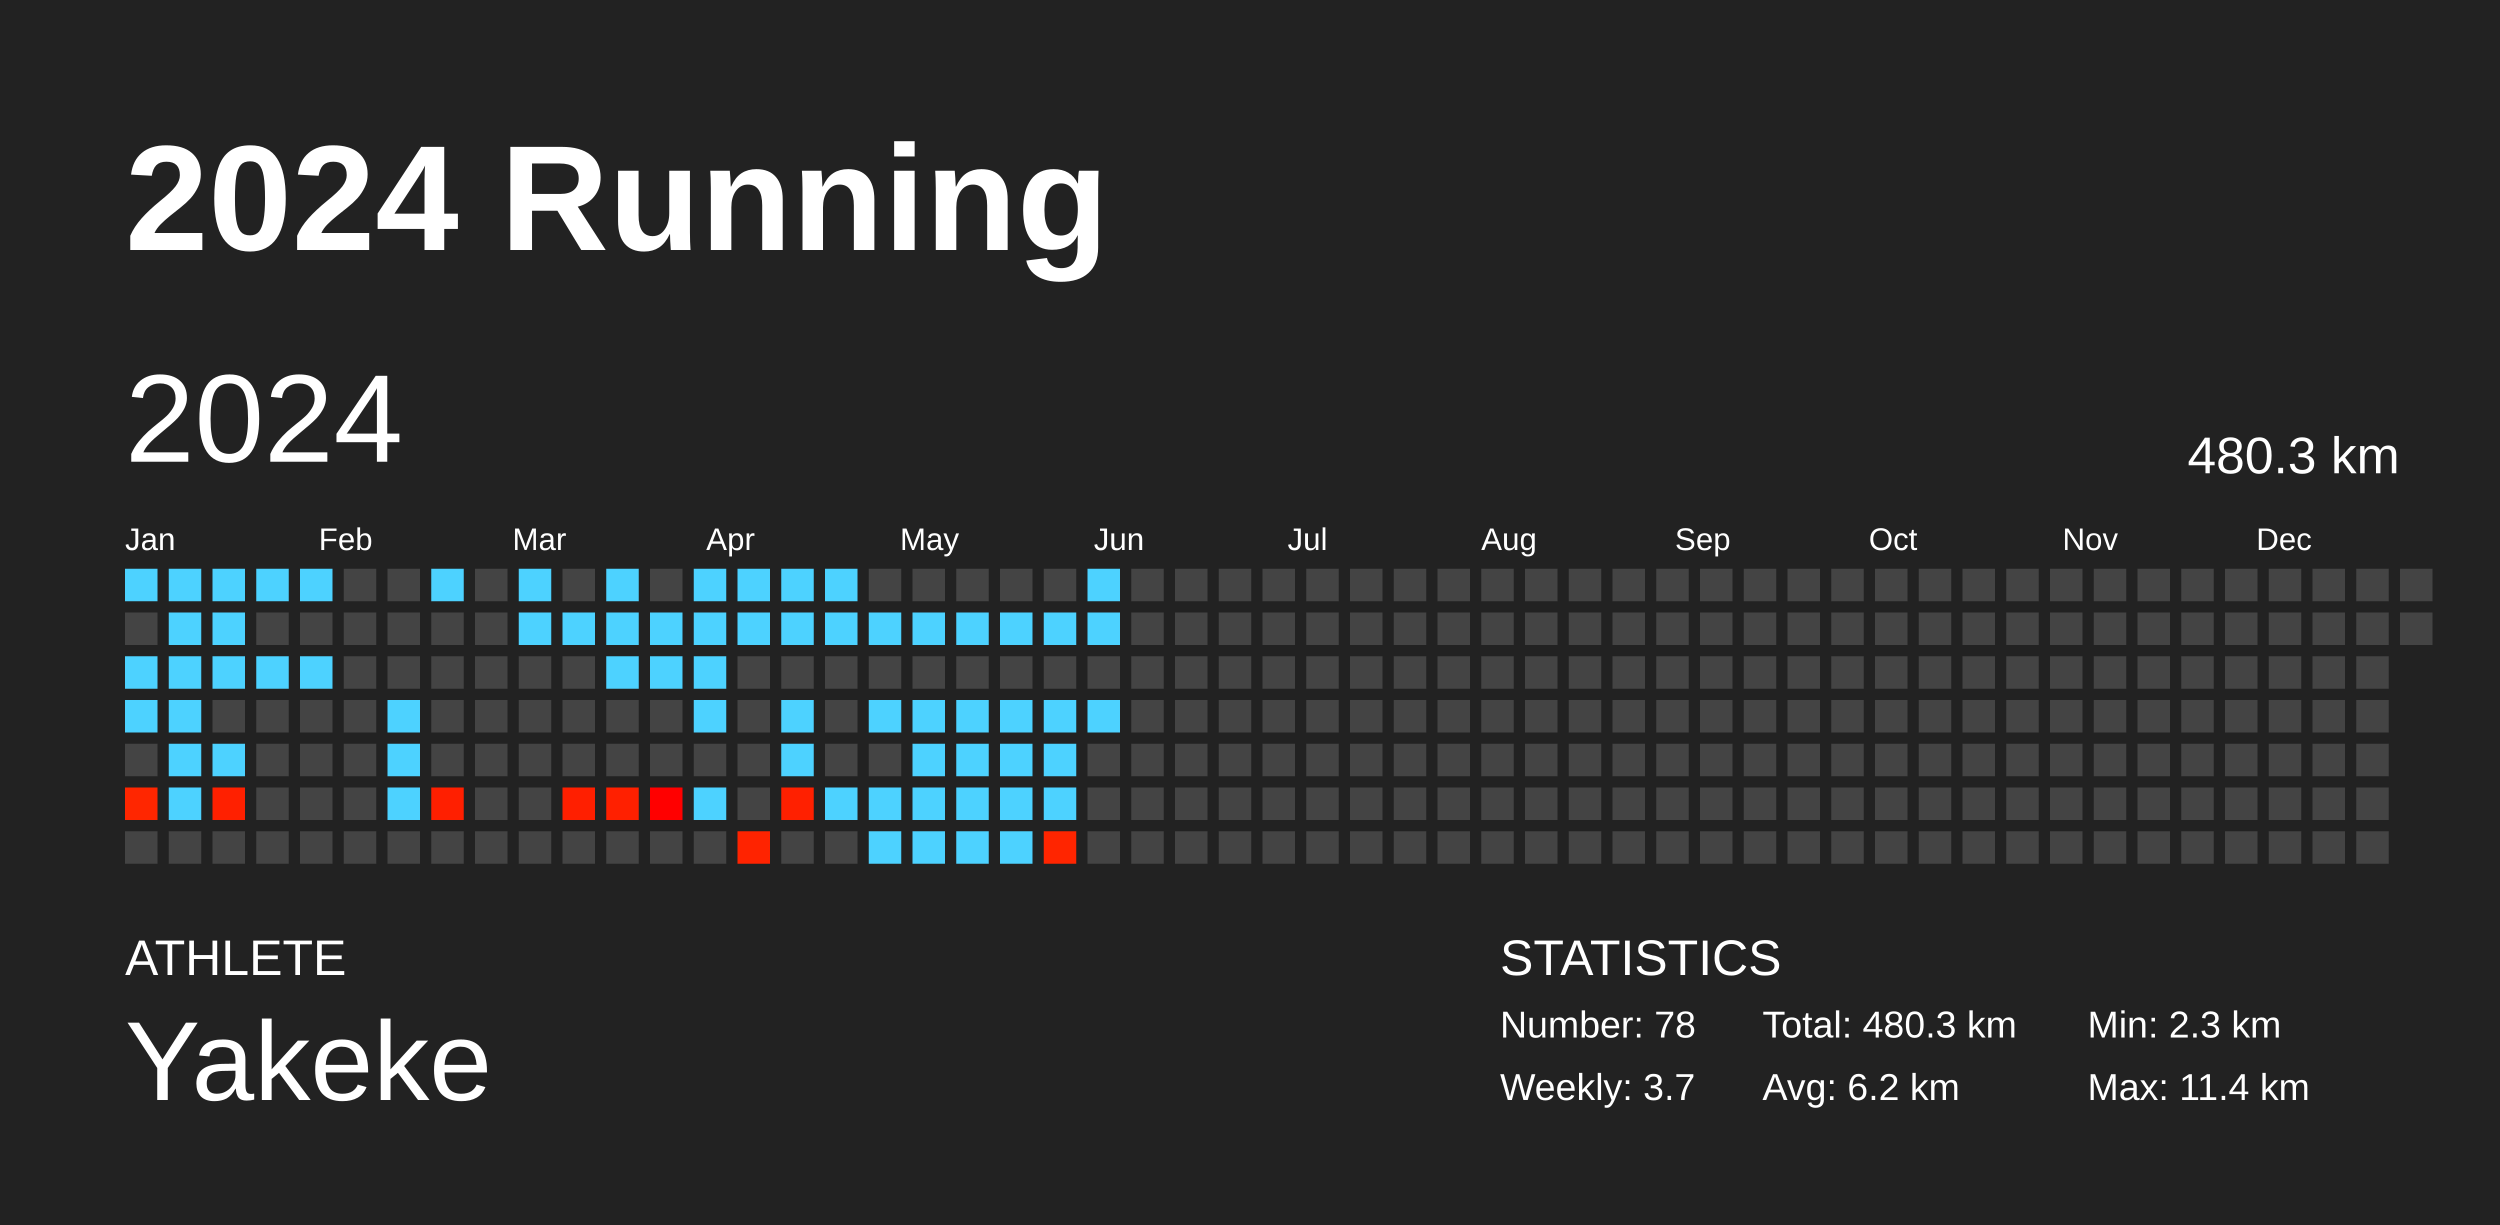
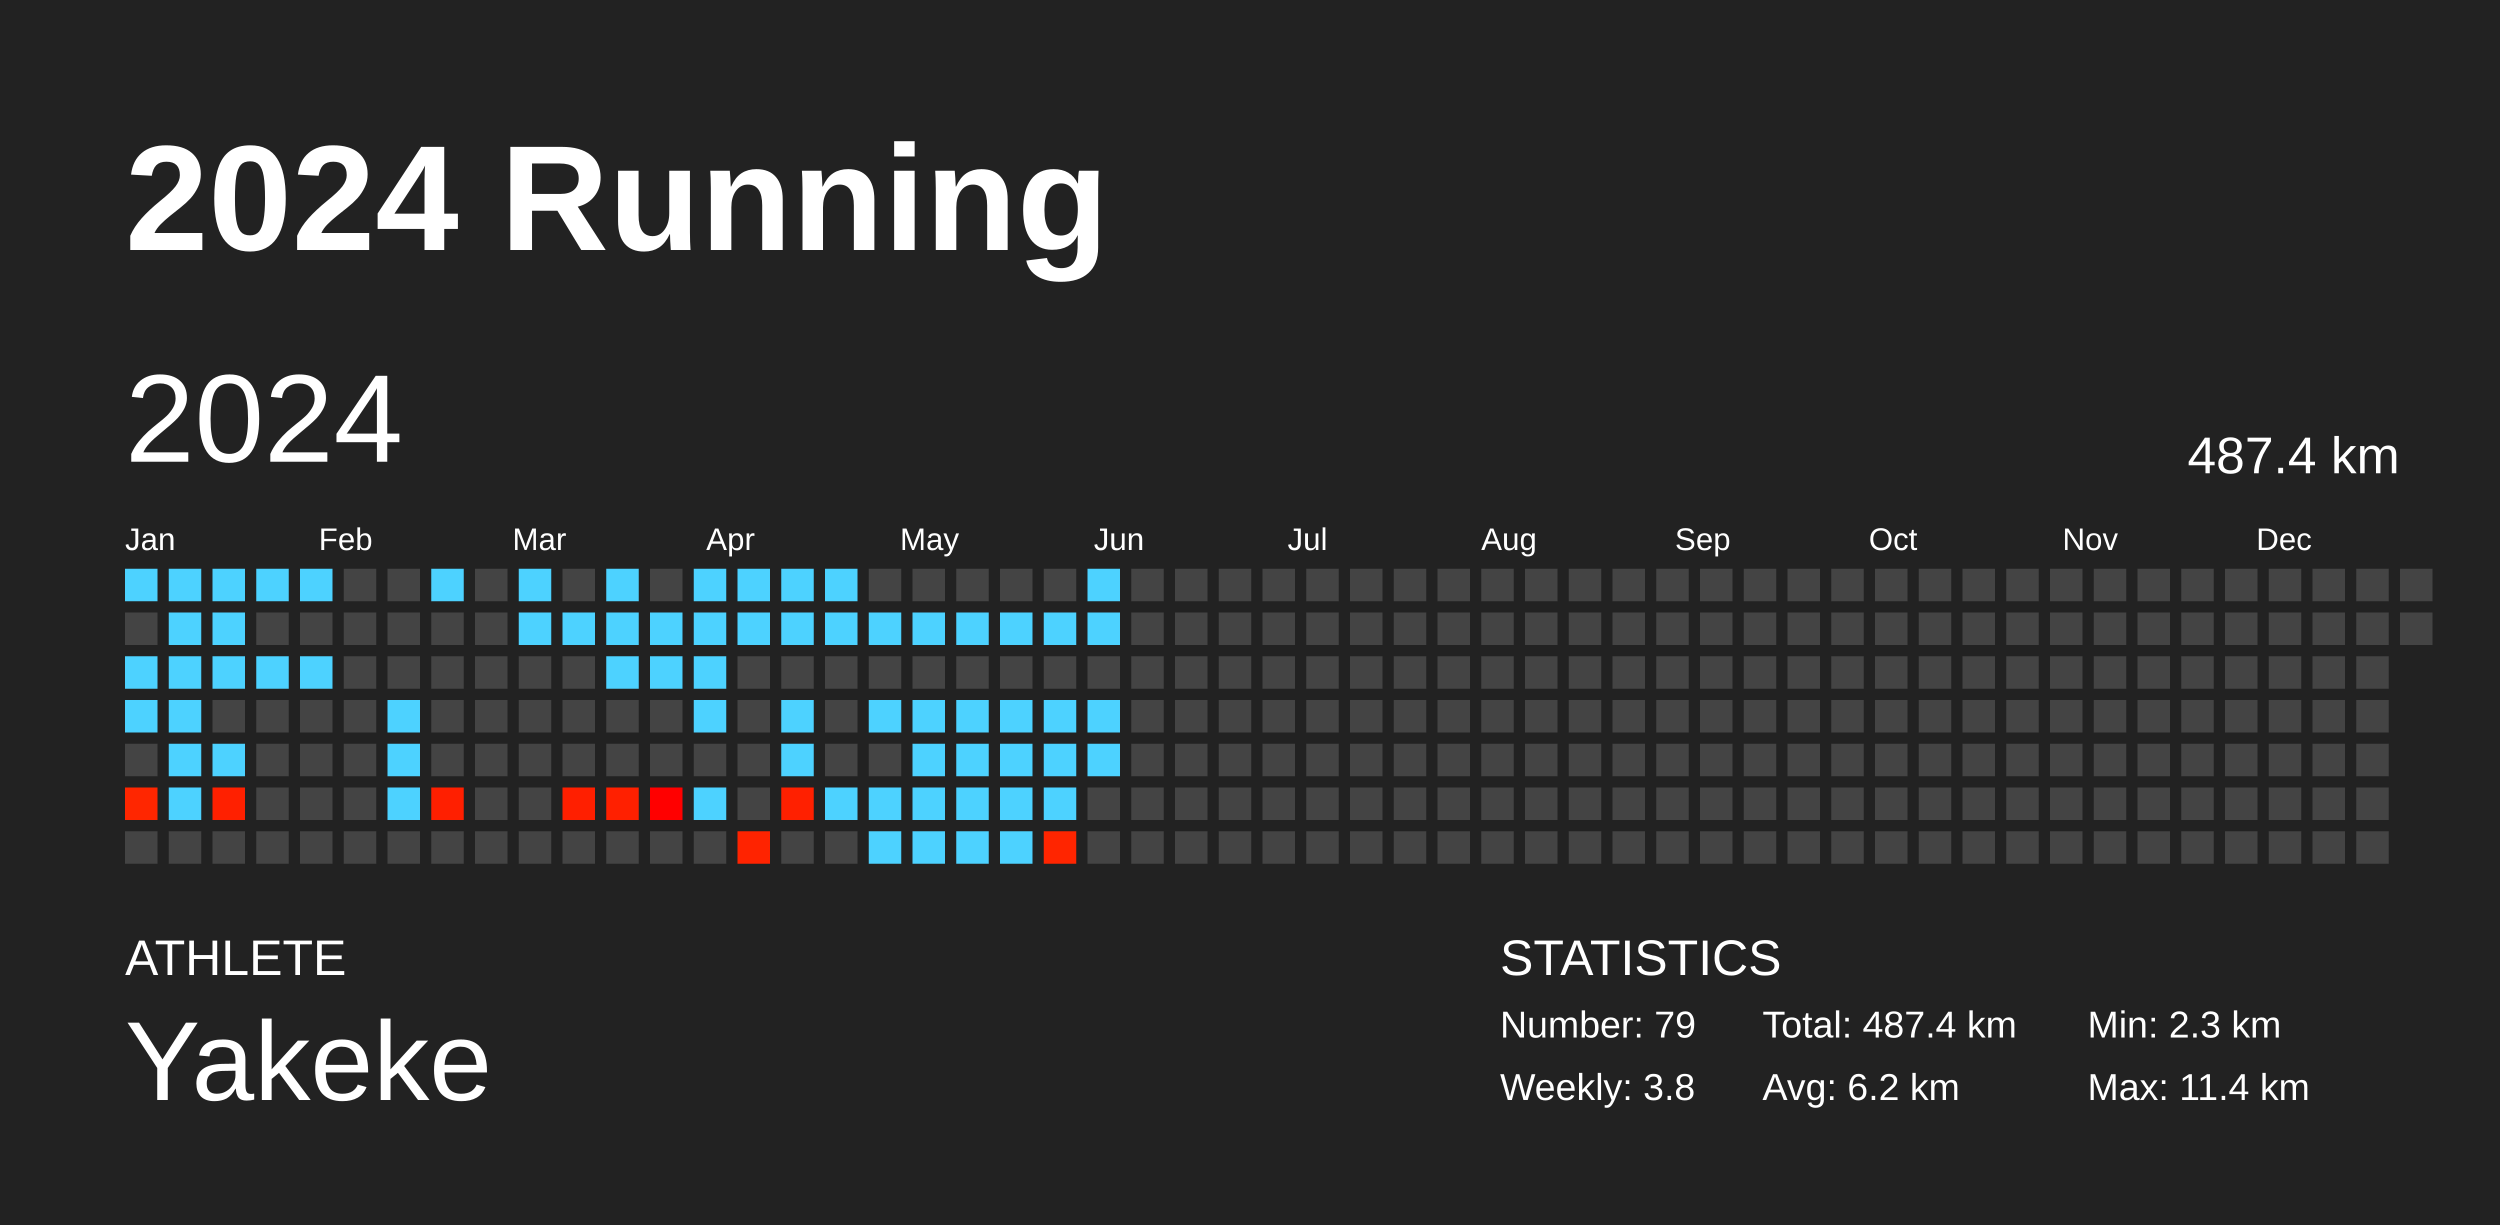
<svg xmlns="http://www.w3.org/2000/svg" baseProfile="full" height="98mm" version="1.1" viewBox="0,0,200,98" width="200mm">
  <defs />
  <rect fill="#222222" height="98" width="200" x="0" y="0" />
  <text fill="#FFFFFF" style="font-size:12px; font-family:Arial; font-weight:bold;" x="10" y="20">2024 Running</text>
  <text fill="#FFFFFF" style="font-size:4px; font-family:Arial" x="10" y="78">ATHLETE</text>
  <text fill="#FFFFFF" style="font-size:9px; font-family:Arial" x="10" y="88">Yakeke</text>
  <text fill="#FFFFFF" style="font-size:4px; font-family:Arial" x="120" y="78">STATISTICS</text>
-   <text fill="#FFFFFF" style="font-size:3px; font-family:Arial" x="120" y="83">Number: 78</text>
-   <text fill="#FFFFFF" style="font-size:3px; font-family:Arial" x="120" y="88">Weekly: 3.7</text>
-   <text fill="#FFFFFF" style="font-size:3px; font-family:Arial" x="141" y="83">Total: 480.3 km</text>
+   <text fill="#FFFFFF" style="font-size:3px; font-family:Arial" x="120" y="83">Number: 79</text>
+   <text fill="#FFFFFF" style="font-size:3px; font-family:Arial" x="120" y="88">Weekly: 3.8</text>
+   <text fill="#FFFFFF" style="font-size:3px; font-family:Arial" x="141" y="83">Total: 487.4 km</text>
  <text fill="#FFFFFF" style="font-size:3px; font-family:Arial" x="141" y="88">Avg: 6.2 km</text>
  <text fill="#FFFFFF" style="font-size:3px; font-family:Arial" x="167" y="83">Min: 2.3 km</text>
  <text fill="#FFFFFF" style="font-size:3px; font-family:Arial" x="167" y="88">Max: 11.4 km</text>
  <text dominant-baseline="hanging" fill="#FFFFFF" style="font-size:10.0px; font-family:Arial;" x="10" y="30">2024</text>
-   <text dominant-baseline="hanging" fill="#FFFFFF" style="font-size:4.125px; font-family:Arial;" x="175" y="35">480.3 km</text>
+   <text dominant-baseline="hanging" fill="#FFFFFF" style="font-size:4.125px; font-family:Arial;" x="175" y="35">487.4 km</text>
  <text fill="#FFFFFF" style="font-size:2.5px; font-family:Arial" x="10.0" y="44">Jan</text>
  <text fill="#FFFFFF" style="font-size:2.5px; font-family:Arial" x="25.5" y="44">Feb</text>
  <text fill="#FFFFFF" style="font-size:2.5px; font-family:Arial" x="41.0" y="44">Mar</text>
  <text fill="#FFFFFF" style="font-size:2.5px; font-family:Arial" x="56.5" y="44">Apr</text>
  <text fill="#FFFFFF" style="font-size:2.5px; font-family:Arial" x="72.0" y="44">May</text>
  <text fill="#FFFFFF" style="font-size:2.5px; font-family:Arial" x="87.5" y="44">Jun</text>
  <text fill="#FFFFFF" style="font-size:2.5px; font-family:Arial" x="103.0" y="44">Jul</text>
  <text fill="#FFFFFF" style="font-size:2.5px; font-family:Arial" x="118.5" y="44">Aug</text>
  <text fill="#FFFFFF" style="font-size:2.5px; font-family:Arial" x="134.0" y="44">Sep</text>
  <text fill="#FFFFFF" style="font-size:2.5px; font-family:Arial" x="149.5" y="44">Oct</text>
  <text fill="#FFFFFF" style="font-size:2.5px; font-family:Arial" x="165.0" y="44">Nov</text>
  <text fill="#FFFFFF" style="font-size:2.5px; font-family:Arial" x="180.5" y="44">Dec</text>
  <rect fill="#4dd2ff" height="2.6" width="2.6" x="10.0" y="45.5" />
  <rect fill="#444444" height="2.6" width="2.6" x="10.0" y="49.0" />
  <rect fill="#4dd2ff" height="2.6" width="2.6" x="10.0" y="52.5" />
  <rect fill="#4dd2ff" height="2.6" width="2.6" x="10.0" y="56.0" />
  <rect fill="#444444" height="2.6" width="2.6" x="10.0" y="59.5" />
  <rect fill="#ff2600" height="2.6" width="2.6" x="10.0" y="63.0" />
  <rect fill="#444444" height="2.6" width="2.6" x="10.0" y="66.5" />
  <rect fill="#4dd2ff" height="2.6" width="2.6" x="13.5" y="45.5" />
  <rect fill="#4dd2ff" height="2.6" width="2.6" x="13.5" y="49.0" />
  <rect fill="#4dd2ff" height="2.6" width="2.6" x="13.5" y="52.5" />
  <rect fill="#4dd2ff" height="2.6" width="2.6" x="13.5" y="56.0" />
  <rect fill="#4dd2ff" height="2.6" width="2.6" x="13.5" y="59.5" />
  <rect fill="#4dd2ff" height="2.6" width="2.6" x="13.5" y="63.0" />
  <rect fill="#444444" height="2.6" width="2.6" x="13.5" y="66.5" />
  <rect fill="#4dd2ff" height="2.6" width="2.6" x="17.0" y="45.5" />
  <rect fill="#4dd2ff" height="2.6" width="2.6" x="17.0" y="49.0" />
  <rect fill="#4dd2ff" height="2.6" width="2.6" x="17.0" y="52.5" />
  <rect fill="#444444" height="2.6" width="2.6" x="17.0" y="56.0" />
  <rect fill="#4dd2ff" height="2.6" width="2.6" x="17.0" y="59.5" />
  <rect fill="#ff2000" height="2.6" width="2.6" x="17.0" y="63.0" />
  <rect fill="#444444" height="2.6" width="2.6" x="17.0" y="66.5" />
  <rect fill="#4dd2ff" height="2.6" width="2.6" x="20.5" y="45.5" />
  <rect fill="#444444" height="2.6" width="2.6" x="20.5" y="49.0" />
  <rect fill="#4dd2ff" height="2.6" width="2.6" x="20.5" y="52.5" />
  <rect fill="#444444" height="2.6" width="2.6" x="20.5" y="56.0" />
  <rect fill="#444444" height="2.6" width="2.6" x="20.5" y="59.5" />
  <rect fill="#444444" height="2.6" width="2.6" x="20.5" y="63.0" />
  <rect fill="#444444" height="2.6" width="2.6" x="20.5" y="66.5" />
  <rect fill="#4dd2ff" height="2.6" width="2.6" x="24.0" y="45.5" />
  <rect fill="#444444" height="2.6" width="2.6" x="24.0" y="49.0" />
  <rect fill="#4dd2ff" height="2.6" width="2.6" x="24.0" y="52.5" />
  <rect fill="#444444" height="2.6" width="2.6" x="24.0" y="56.0" />
  <rect fill="#444444" height="2.6" width="2.6" x="24.0" y="59.5" />
  <rect fill="#444444" height="2.6" width="2.6" x="24.0" y="63.0" />
  <rect fill="#444444" height="2.6" width="2.6" x="24.0" y="66.5" />
  <rect fill="#444444" height="2.6" width="2.6" x="27.5" y="45.5" />
  <rect fill="#444444" height="2.6" width="2.6" x="27.5" y="49.0" />
  <rect fill="#444444" height="2.6" width="2.6" x="27.5" y="52.5" />
  <rect fill="#444444" height="2.6" width="2.6" x="27.5" y="56.0" />
  <rect fill="#444444" height="2.6" width="2.6" x="27.5" y="59.5" />
  <rect fill="#444444" height="2.6" width="2.6" x="27.5" y="63.0" />
  <rect fill="#444444" height="2.6" width="2.6" x="27.5" y="66.5" />
  <rect fill="#444444" height="2.6" width="2.6" x="31.0" y="45.5" />
  <rect fill="#444444" height="2.6" width="2.6" x="31.0" y="49.0" />
  <rect fill="#444444" height="2.6" width="2.6" x="31.0" y="52.5" />
  <rect fill="#4dd2ff" height="2.6" width="2.6" x="31.0" y="56.0" />
  <rect fill="#4dd2ff" height="2.6" width="2.6" x="31.0" y="59.5" />
  <rect fill="#4dd2ff" height="2.6" width="2.6" x="31.0" y="63.0" />
  <rect fill="#444444" height="2.6" width="2.6" x="31.0" y="66.5" />
  <rect fill="#4dd2ff" height="2.6" width="2.6" x="34.5" y="45.5" />
  <rect fill="#444444" height="2.6" width="2.6" x="34.5" y="49.0" />
  <rect fill="#444444" height="2.6" width="2.6" x="34.5" y="52.5" />
  <rect fill="#444444" height="2.6" width="2.6" x="34.5" y="56.0" />
  <rect fill="#444444" height="2.6" width="2.6" x="34.5" y="59.5" />
  <rect fill="#ff1f00" height="2.6" width="2.6" x="34.5" y="63.0" />
  <rect fill="#444444" height="2.6" width="2.6" x="34.5" y="66.5" />
  <rect fill="#444444" height="2.6" width="2.6" x="38.0" y="45.5" />
  <rect fill="#444444" height="2.6" width="2.6" x="38.0" y="49.0" />
  <rect fill="#444444" height="2.6" width="2.6" x="38.0" y="52.5" />
  <rect fill="#444444" height="2.6" width="2.6" x="38.0" y="56.0" />
  <rect fill="#444444" height="2.6" width="2.6" x="38.0" y="59.5" />
  <rect fill="#444444" height="2.6" width="2.6" x="38.0" y="63.0" />
  <rect fill="#444444" height="2.6" width="2.6" x="38.0" y="66.5" />
  <rect fill="#4dd2ff" height="2.6" width="2.6" x="41.5" y="45.5" />
  <rect fill="#4dd2ff" height="2.6" width="2.6" x="41.5" y="49.0" />
  <rect fill="#444444" height="2.6" width="2.6" x="41.5" y="52.5" />
  <rect fill="#444444" height="2.6" width="2.6" x="41.5" y="56.0" />
  <rect fill="#444444" height="2.6" width="2.6" x="41.5" y="59.5" />
  <rect fill="#444444" height="2.6" width="2.6" x="41.5" y="63.0" />
  <rect fill="#444444" height="2.6" width="2.6" x="41.5" y="66.5" />
  <rect fill="#444444" height="2.6" width="2.6" x="45.0" y="45.5" />
  <rect fill="#4dd2ff" height="2.6" width="2.6" x="45.0" y="49.0" />
  <rect fill="#444444" height="2.6" width="2.6" x="45.0" y="52.5" />
  <rect fill="#444444" height="2.6" width="2.6" x="45.0" y="56.0" />
  <rect fill="#444444" height="2.6" width="2.6" x="45.0" y="59.5" />
  <rect fill="#ff1f00" height="2.6" width="2.6" x="45.0" y="63.0" />
  <rect fill="#444444" height="2.6" width="2.6" x="45.0" y="66.5" />
  <rect fill="#4dd2ff" height="2.6" width="2.6" x="48.5" y="45.5" />
  <rect fill="#4dd2ff" height="2.6" width="2.6" x="48.5" y="49.0" />
  <rect fill="#4dd2ff" height="2.6" width="2.6" x="48.5" y="52.5" />
  <rect fill="#444444" height="2.6" width="2.6" x="48.5" y="56.0" />
  <rect fill="#444444" height="2.6" width="2.6" x="48.5" y="59.5" />
  <rect fill="#ff2000" height="2.6" width="2.6" x="48.5" y="63.0" />
  <rect fill="#444444" height="2.6" width="2.6" x="48.5" y="66.5" />
  <rect fill="#444444" height="2.6" width="2.6" x="52.0" y="45.5" />
  <rect fill="#4dd2ff" height="2.6" width="2.6" x="52.0" y="49.0" />
  <rect fill="#4dd2ff" height="2.6" width="2.6" x="52.0" y="52.5" />
  <rect fill="#444444" height="2.6" width="2.6" x="52.0" y="56.0" />
  <rect fill="#444444" height="2.6" width="2.6" x="52.0" y="59.5" />
  <rect fill="#ff0000" height="2.6" width="2.6" x="52.0" y="63.0" />
  <rect fill="#444444" height="2.6" width="2.6" x="52.0" y="66.5" />
  <rect fill="#4dd2ff" height="2.6" width="2.6" x="55.5" y="45.5" />
  <rect fill="#4dd2ff" height="2.6" width="2.6" x="55.5" y="49.0" />
  <rect fill="#4dd2ff" height="2.6" width="2.6" x="55.5" y="52.5" />
  <rect fill="#4dd2ff" height="2.6" width="2.6" x="55.5" y="56.0" />
  <rect fill="#444444" height="2.6" width="2.6" x="55.5" y="59.5" />
  <rect fill="#4dd2ff" height="2.6" width="2.6" x="55.5" y="63.0" />
  <rect fill="#444444" height="2.6" width="2.6" x="55.5" y="66.5" />
  <rect fill="#4dd2ff" height="2.6" width="2.6" x="59.0" y="45.5" />
  <rect fill="#4dd2ff" height="2.6" width="2.6" x="59.0" y="49.0" />
  <rect fill="#444444" height="2.6" width="2.6" x="59.0" y="52.5" />
  <rect fill="#444444" height="2.6" width="2.6" x="59.0" y="56.0" />
  <rect fill="#444444" height="2.6" width="2.6" x="59.0" y="59.5" />
  <rect fill="#444444" height="2.6" width="2.6" x="59.0" y="63.0" />
  <rect fill="#ff2300" height="2.6" width="2.6" x="59.0" y="66.5" />
  <rect fill="#4dd2ff" height="2.6" width="2.6" x="62.5" y="45.5" />
  <rect fill="#4dd2ff" height="2.6" width="2.6" x="62.5" y="49.0" />
  <rect fill="#444444" height="2.6" width="2.6" x="62.5" y="52.5" />
  <rect fill="#4dd2ff" height="2.6" width="2.6" x="62.5" y="56.0" />
  <rect fill="#4dd2ff" height="2.6" width="2.6" x="62.5" y="59.5" />
  <rect fill="#ff2000" height="2.6" width="2.6" x="62.5" y="63.0" />
  <rect fill="#444444" height="2.6" width="2.6" x="62.5" y="66.5" />
  <rect fill="#4dd2ff" height="2.6" width="2.6" x="66.0" y="45.5" />
  <rect fill="#4dd2ff" height="2.6" width="2.6" x="66.0" y="49.0" />
  <rect fill="#444444" height="2.6" width="2.6" x="66.0" y="52.5" />
  <rect fill="#444444" height="2.6" width="2.6" x="66.0" y="56.0" />
  <rect fill="#444444" height="2.6" width="2.6" x="66.0" y="59.5" />
  <rect fill="#4dd2ff" height="2.6" width="2.6" x="66.0" y="63.0" />
  <rect fill="#444444" height="2.6" width="2.6" x="66.0" y="66.5" />
  <rect fill="#444444" height="2.6" width="2.6" x="69.5" y="45.5" />
  <rect fill="#4dd2ff" height="2.6" width="2.6" x="69.5" y="49.0" />
  <rect fill="#444444" height="2.6" width="2.6" x="69.5" y="52.5" />
  <rect fill="#4dd2ff" height="2.6" width="2.6" x="69.5" y="56.0" />
  <rect fill="#444444" height="2.6" width="2.6" x="69.5" y="59.5" />
  <rect fill="#4dd2ff" height="2.6" width="2.6" x="69.5" y="63.0" />
  <rect fill="#4dd2ff" height="2.6" width="2.6" x="69.5" y="66.5" />
  <rect fill="#444444" height="2.6" width="2.6" x="73.0" y="45.5" />
  <rect fill="#4dd2ff" height="2.6" width="2.6" x="73.0" y="49.0" />
  <rect fill="#444444" height="2.6" width="2.6" x="73.0" y="52.5" />
  <rect fill="#4dd2ff" height="2.6" width="2.6" x="73.0" y="56.0" />
  <rect fill="#4dd2ff" height="2.6" width="2.6" x="73.0" y="59.5" />
  <rect fill="#4dd2ff" height="2.6" width="2.6" x="73.0" y="63.0" />
  <rect fill="#4dd2ff" height="2.6" width="2.6" x="73.0" y="66.5" />
  <rect fill="#444444" height="2.6" width="2.6" x="76.5" y="45.5" />
  <rect fill="#4dd2ff" height="2.6" width="2.6" x="76.5" y="49.0" />
  <rect fill="#444444" height="2.6" width="2.6" x="76.5" y="52.5" />
  <rect fill="#4dd2ff" height="2.6" width="2.6" x="76.5" y="56.0" />
  <rect fill="#4dd2ff" height="2.6" width="2.6" x="76.5" y="59.5" />
  <rect fill="#4dd2ff" height="2.6" width="2.6" x="76.5" y="63.0" />
  <rect fill="#4dd2ff" height="2.6" width="2.6" x="76.5" y="66.5" />
  <rect fill="#444444" height="2.6" width="2.6" x="80.0" y="45.5" />
  <rect fill="#4dd2ff" height="2.6" width="2.6" x="80.0" y="49.0" />
  <rect fill="#444444" height="2.6" width="2.6" x="80.0" y="52.5" />
  <rect fill="#4dd2ff" height="2.6" width="2.6" x="80.0" y="56.0" />
  <rect fill="#4dd2ff" height="2.6" width="2.6" x="80.0" y="59.5" />
  <rect fill="#4dd2ff" height="2.6" width="2.6" x="80.0" y="63.0" />
  <rect fill="#4dd2ff" height="2.6" width="2.6" x="80.0" y="66.5" />
  <rect fill="#444444" height="2.6" width="2.6" x="83.5" y="45.5" />
  <rect fill="#4dd2ff" height="2.6" width="2.6" x="83.5" y="49.0" />
  <rect fill="#444444" height="2.6" width="2.6" x="83.5" y="52.5" />
  <rect fill="#4dd2ff" height="2.6" width="2.6" x="83.5" y="56.0" />
  <rect fill="#4dd2ff" height="2.6" width="2.6" x="83.5" y="59.5" />
  <rect fill="#4dd2ff" height="2.6" width="2.6" x="83.5" y="63.0" />
  <rect fill="#ff2500" height="2.6" width="2.6" x="83.5" y="66.5" />
  <rect fill="#4dd2ff" height="2.6" width="2.6" x="87.0" y="45.5" />
  <rect fill="#4dd2ff" height="2.6" width="2.6" x="87.0" y="49.0" />
  <rect fill="#444444" height="2.6" width="2.6" x="87.0" y="52.5" />
  <rect fill="#4dd2ff" height="2.6" width="2.6" x="87.0" y="56.0" />
-   <rect fill="#444444" height="2.6" width="2.6" x="87.0" y="59.5" />
+   <rect fill="#4dd2ff" height="2.6" width="2.6" x="87.0" y="59.5" />
  <rect fill="#444444" height="2.6" width="2.6" x="87.0" y="63.0" />
  <rect fill="#444444" height="2.6" width="2.6" x="87.0" y="66.5" />
  <rect fill="#444444" height="2.6" width="2.6" x="90.5" y="45.5" />
  <rect fill="#444444" height="2.6" width="2.6" x="90.5" y="49.0" />
  <rect fill="#444444" height="2.6" width="2.6" x="90.5" y="52.5" />
  <rect fill="#444444" height="2.6" width="2.6" x="90.5" y="56.0" />
  <rect fill="#444444" height="2.6" width="2.6" x="90.5" y="59.5" />
  <rect fill="#444444" height="2.6" width="2.6" x="90.5" y="63.0" />
  <rect fill="#444444" height="2.6" width="2.6" x="90.5" y="66.5" />
  <rect fill="#444444" height="2.6" width="2.6" x="94.0" y="45.5" />
  <rect fill="#444444" height="2.6" width="2.6" x="94.0" y="49.0" />
  <rect fill="#444444" height="2.6" width="2.6" x="94.0" y="52.5" />
  <rect fill="#444444" height="2.6" width="2.6" x="94.0" y="56.0" />
  <rect fill="#444444" height="2.6" width="2.6" x="94.0" y="59.5" />
  <rect fill="#444444" height="2.6" width="2.6" x="94.0" y="63.0" />
  <rect fill="#444444" height="2.6" width="2.6" x="94.0" y="66.5" />
  <rect fill="#444444" height="2.6" width="2.6" x="97.5" y="45.5" />
  <rect fill="#444444" height="2.6" width="2.6" x="97.5" y="49.0" />
  <rect fill="#444444" height="2.6" width="2.6" x="97.5" y="52.5" />
  <rect fill="#444444" height="2.6" width="2.6" x="97.5" y="56.0" />
  <rect fill="#444444" height="2.6" width="2.6" x="97.5" y="59.5" />
  <rect fill="#444444" height="2.6" width="2.6" x="97.5" y="63.0" />
  <rect fill="#444444" height="2.6" width="2.6" x="97.5" y="66.5" />
  <rect fill="#444444" height="2.6" width="2.6" x="101.0" y="45.5" />
  <rect fill="#444444" height="2.6" width="2.6" x="101.0" y="49.0" />
  <rect fill="#444444" height="2.6" width="2.6" x="101.0" y="52.5" />
  <rect fill="#444444" height="2.6" width="2.6" x="101.0" y="56.0" />
  <rect fill="#444444" height="2.6" width="2.6" x="101.0" y="59.5" />
  <rect fill="#444444" height="2.6" width="2.6" x="101.0" y="63.0" />
  <rect fill="#444444" height="2.6" width="2.6" x="101.0" y="66.5" />
  <rect fill="#444444" height="2.6" width="2.6" x="104.5" y="45.5" />
  <rect fill="#444444" height="2.6" width="2.6" x="104.5" y="49.0" />
  <rect fill="#444444" height="2.6" width="2.6" x="104.5" y="52.5" />
  <rect fill="#444444" height="2.6" width="2.6" x="104.5" y="56.0" />
  <rect fill="#444444" height="2.6" width="2.6" x="104.5" y="59.5" />
  <rect fill="#444444" height="2.6" width="2.6" x="104.5" y="63.0" />
  <rect fill="#444444" height="2.6" width="2.6" x="104.5" y="66.5" />
  <rect fill="#444444" height="2.6" width="2.6" x="108.0" y="45.5" />
  <rect fill="#444444" height="2.6" width="2.6" x="108.0" y="49.0" />
  <rect fill="#444444" height="2.6" width="2.6" x="108.0" y="52.5" />
  <rect fill="#444444" height="2.6" width="2.6" x="108.0" y="56.0" />
  <rect fill="#444444" height="2.6" width="2.6" x="108.0" y="59.5" />
  <rect fill="#444444" height="2.6" width="2.6" x="108.0" y="63.0" />
  <rect fill="#444444" height="2.6" width="2.6" x="108.0" y="66.5" />
  <rect fill="#444444" height="2.6" width="2.6" x="111.5" y="45.5" />
  <rect fill="#444444" height="2.6" width="2.6" x="111.5" y="49.0" />
  <rect fill="#444444" height="2.6" width="2.6" x="111.5" y="52.5" />
  <rect fill="#444444" height="2.6" width="2.6" x="111.5" y="56.0" />
  <rect fill="#444444" height="2.6" width="2.6" x="111.5" y="59.5" />
  <rect fill="#444444" height="2.6" width="2.6" x="111.5" y="63.0" />
  <rect fill="#444444" height="2.6" width="2.6" x="111.5" y="66.5" />
  <rect fill="#444444" height="2.6" width="2.6" x="115.0" y="45.5" />
  <rect fill="#444444" height="2.6" width="2.6" x="115.0" y="49.0" />
  <rect fill="#444444" height="2.6" width="2.6" x="115.0" y="52.5" />
  <rect fill="#444444" height="2.6" width="2.6" x="115.0" y="56.0" />
  <rect fill="#444444" height="2.6" width="2.6" x="115.0" y="59.5" />
  <rect fill="#444444" height="2.6" width="2.6" x="115.0" y="63.0" />
  <rect fill="#444444" height="2.6" width="2.6" x="115.0" y="66.5" />
  <rect fill="#444444" height="2.6" width="2.6" x="118.5" y="45.5" />
  <rect fill="#444444" height="2.6" width="2.6" x="118.5" y="49.0" />
  <rect fill="#444444" height="2.6" width="2.6" x="118.5" y="52.5" />
  <rect fill="#444444" height="2.6" width="2.6" x="118.5" y="56.0" />
  <rect fill="#444444" height="2.6" width="2.6" x="118.5" y="59.5" />
  <rect fill="#444444" height="2.6" width="2.6" x="118.5" y="63.0" />
  <rect fill="#444444" height="2.6" width="2.6" x="118.5" y="66.5" />
  <rect fill="#444444" height="2.6" width="2.6" x="122.0" y="45.5" />
  <rect fill="#444444" height="2.6" width="2.6" x="122.0" y="49.0" />
  <rect fill="#444444" height="2.6" width="2.6" x="122.0" y="52.5" />
  <rect fill="#444444" height="2.6" width="2.6" x="122.0" y="56.0" />
  <rect fill="#444444" height="2.6" width="2.6" x="122.0" y="59.5" />
  <rect fill="#444444" height="2.6" width="2.6" x="122.0" y="63.0" />
  <rect fill="#444444" height="2.6" width="2.6" x="122.0" y="66.5" />
  <rect fill="#444444" height="2.6" width="2.6" x="125.5" y="45.5" />
  <rect fill="#444444" height="2.6" width="2.6" x="125.5" y="49.0" />
  <rect fill="#444444" height="2.6" width="2.6" x="125.5" y="52.5" />
  <rect fill="#444444" height="2.6" width="2.6" x="125.5" y="56.0" />
  <rect fill="#444444" height="2.6" width="2.6" x="125.5" y="59.5" />
  <rect fill="#444444" height="2.6" width="2.6" x="125.5" y="63.0" />
  <rect fill="#444444" height="2.6" width="2.6" x="125.5" y="66.5" />
  <rect fill="#444444" height="2.6" width="2.6" x="129.0" y="45.5" />
  <rect fill="#444444" height="2.6" width="2.6" x="129.0" y="49.0" />
  <rect fill="#444444" height="2.6" width="2.6" x="129.0" y="52.5" />
  <rect fill="#444444" height="2.6" width="2.6" x="129.0" y="56.0" />
  <rect fill="#444444" height="2.6" width="2.6" x="129.0" y="59.5" />
  <rect fill="#444444" height="2.6" width="2.6" x="129.0" y="63.0" />
  <rect fill="#444444" height="2.6" width="2.6" x="129.0" y="66.5" />
  <rect fill="#444444" height="2.6" width="2.6" x="132.5" y="45.5" />
  <rect fill="#444444" height="2.6" width="2.6" x="132.5" y="49.0" />
  <rect fill="#444444" height="2.6" width="2.6" x="132.5" y="52.5" />
  <rect fill="#444444" height="2.6" width="2.6" x="132.5" y="56.0" />
  <rect fill="#444444" height="2.6" width="2.6" x="132.5" y="59.5" />
  <rect fill="#444444" height="2.6" width="2.6" x="132.5" y="63.0" />
  <rect fill="#444444" height="2.6" width="2.6" x="132.5" y="66.5" />
  <rect fill="#444444" height="2.6" width="2.6" x="136.0" y="45.5" />
  <rect fill="#444444" height="2.6" width="2.6" x="136.0" y="49.0" />
  <rect fill="#444444" height="2.6" width="2.6" x="136.0" y="52.5" />
  <rect fill="#444444" height="2.6" width="2.6" x="136.0" y="56.0" />
  <rect fill="#444444" height="2.6" width="2.6" x="136.0" y="59.5" />
  <rect fill="#444444" height="2.6" width="2.6" x="136.0" y="63.0" />
  <rect fill="#444444" height="2.6" width="2.6" x="136.0" y="66.5" />
  <rect fill="#444444" height="2.6" width="2.6" x="139.5" y="45.5" />
  <rect fill="#444444" height="2.6" width="2.6" x="139.5" y="49.0" />
  <rect fill="#444444" height="2.6" width="2.6" x="139.5" y="52.5" />
  <rect fill="#444444" height="2.6" width="2.6" x="139.5" y="56.0" />
  <rect fill="#444444" height="2.6" width="2.6" x="139.5" y="59.5" />
  <rect fill="#444444" height="2.6" width="2.6" x="139.5" y="63.0" />
  <rect fill="#444444" height="2.6" width="2.6" x="139.5" y="66.5" />
  <rect fill="#444444" height="2.6" width="2.6" x="143.0" y="45.5" />
  <rect fill="#444444" height="2.6" width="2.6" x="143.0" y="49.0" />
  <rect fill="#444444" height="2.6" width="2.6" x="143.0" y="52.5" />
  <rect fill="#444444" height="2.6" width="2.6" x="143.0" y="56.0" />
  <rect fill="#444444" height="2.6" width="2.6" x="143.0" y="59.5" />
  <rect fill="#444444" height="2.6" width="2.6" x="143.0" y="63.0" />
  <rect fill="#444444" height="2.6" width="2.6" x="143.0" y="66.5" />
  <rect fill="#444444" height="2.6" width="2.6" x="146.5" y="45.5" />
  <rect fill="#444444" height="2.6" width="2.6" x="146.5" y="49.0" />
  <rect fill="#444444" height="2.6" width="2.6" x="146.5" y="52.5" />
  <rect fill="#444444" height="2.6" width="2.6" x="146.5" y="56.0" />
  <rect fill="#444444" height="2.6" width="2.6" x="146.5" y="59.5" />
  <rect fill="#444444" height="2.6" width="2.6" x="146.5" y="63.0" />
  <rect fill="#444444" height="2.6" width="2.6" x="146.5" y="66.5" />
  <rect fill="#444444" height="2.6" width="2.6" x="150.0" y="45.5" />
  <rect fill="#444444" height="2.6" width="2.6" x="150.0" y="49.0" />
  <rect fill="#444444" height="2.6" width="2.6" x="150.0" y="52.5" />
  <rect fill="#444444" height="2.6" width="2.6" x="150.0" y="56.0" />
  <rect fill="#444444" height="2.6" width="2.6" x="150.0" y="59.5" />
  <rect fill="#444444" height="2.6" width="2.6" x="150.0" y="63.0" />
  <rect fill="#444444" height="2.6" width="2.6" x="150.0" y="66.5" />
  <rect fill="#444444" height="2.6" width="2.6" x="153.5" y="45.5" />
  <rect fill="#444444" height="2.6" width="2.6" x="153.5" y="49.0" />
  <rect fill="#444444" height="2.6" width="2.6" x="153.5" y="52.5" />
  <rect fill="#444444" height="2.6" width="2.6" x="153.5" y="56.0" />
  <rect fill="#444444" height="2.6" width="2.6" x="153.5" y="59.5" />
  <rect fill="#444444" height="2.6" width="2.6" x="153.5" y="63.0" />
  <rect fill="#444444" height="2.6" width="2.6" x="153.5" y="66.5" />
  <rect fill="#444444" height="2.6" width="2.6" x="157.0" y="45.5" />
  <rect fill="#444444" height="2.6" width="2.6" x="157.0" y="49.0" />
  <rect fill="#444444" height="2.6" width="2.6" x="157.0" y="52.5" />
  <rect fill="#444444" height="2.6" width="2.6" x="157.0" y="56.0" />
  <rect fill="#444444" height="2.6" width="2.6" x="157.0" y="59.5" />
  <rect fill="#444444" height="2.6" width="2.6" x="157.0" y="63.0" />
  <rect fill="#444444" height="2.6" width="2.6" x="157.0" y="66.5" />
  <rect fill="#444444" height="2.6" width="2.6" x="160.5" y="45.5" />
  <rect fill="#444444" height="2.6" width="2.6" x="160.5" y="49.0" />
  <rect fill="#444444" height="2.6" width="2.6" x="160.5" y="52.5" />
  <rect fill="#444444" height="2.6" width="2.6" x="160.5" y="56.0" />
  <rect fill="#444444" height="2.6" width="2.6" x="160.5" y="59.5" />
  <rect fill="#444444" height="2.6" width="2.6" x="160.5" y="63.0" />
  <rect fill="#444444" height="2.6" width="2.6" x="160.5" y="66.5" />
  <rect fill="#444444" height="2.6" width="2.6" x="164.0" y="45.5" />
  <rect fill="#444444" height="2.6" width="2.6" x="164.0" y="49.0" />
  <rect fill="#444444" height="2.6" width="2.6" x="164.0" y="52.5" />
  <rect fill="#444444" height="2.6" width="2.6" x="164.0" y="56.0" />
  <rect fill="#444444" height="2.6" width="2.6" x="164.0" y="59.5" />
  <rect fill="#444444" height="2.6" width="2.6" x="164.0" y="63.0" />
  <rect fill="#444444" height="2.6" width="2.6" x="164.0" y="66.5" />
  <rect fill="#444444" height="2.6" width="2.6" x="167.5" y="45.5" />
  <rect fill="#444444" height="2.6" width="2.6" x="167.5" y="49.0" />
  <rect fill="#444444" height="2.6" width="2.6" x="167.5" y="52.5" />
  <rect fill="#444444" height="2.6" width="2.6" x="167.5" y="56.0" />
  <rect fill="#444444" height="2.6" width="2.6" x="167.5" y="59.5" />
  <rect fill="#444444" height="2.6" width="2.6" x="167.5" y="63.0" />
  <rect fill="#444444" height="2.6" width="2.6" x="167.5" y="66.5" />
  <rect fill="#444444" height="2.6" width="2.6" x="171.0" y="45.5" />
  <rect fill="#444444" height="2.6" width="2.6" x="171.0" y="49.0" />
  <rect fill="#444444" height="2.6" width="2.6" x="171.0" y="52.5" />
  <rect fill="#444444" height="2.6" width="2.6" x="171.0" y="56.0" />
  <rect fill="#444444" height="2.6" width="2.6" x="171.0" y="59.5" />
  <rect fill="#444444" height="2.6" width="2.6" x="171.0" y="63.0" />
  <rect fill="#444444" height="2.6" width="2.6" x="171.0" y="66.5" />
  <rect fill="#444444" height="2.6" width="2.6" x="174.5" y="45.5" />
  <rect fill="#444444" height="2.6" width="2.6" x="174.5" y="49.0" />
  <rect fill="#444444" height="2.6" width="2.6" x="174.5" y="52.5" />
  <rect fill="#444444" height="2.6" width="2.6" x="174.5" y="56.0" />
  <rect fill="#444444" height="2.6" width="2.6" x="174.5" y="59.5" />
  <rect fill="#444444" height="2.6" width="2.6" x="174.5" y="63.0" />
  <rect fill="#444444" height="2.6" width="2.6" x="174.5" y="66.5" />
  <rect fill="#444444" height="2.6" width="2.6" x="178.0" y="45.5" />
  <rect fill="#444444" height="2.6" width="2.6" x="178.0" y="49.0" />
  <rect fill="#444444" height="2.6" width="2.6" x="178.0" y="52.5" />
  <rect fill="#444444" height="2.6" width="2.6" x="178.0" y="56.0" />
  <rect fill="#444444" height="2.6" width="2.6" x="178.0" y="59.5" />
  <rect fill="#444444" height="2.6" width="2.6" x="178.0" y="63.0" />
  <rect fill="#444444" height="2.6" width="2.6" x="178.0" y="66.5" />
  <rect fill="#444444" height="2.6" width="2.6" x="181.5" y="45.5" />
  <rect fill="#444444" height="2.6" width="2.6" x="181.5" y="49.0" />
  <rect fill="#444444" height="2.6" width="2.6" x="181.5" y="52.5" />
  <rect fill="#444444" height="2.6" width="2.6" x="181.5" y="56.0" />
  <rect fill="#444444" height="2.6" width="2.6" x="181.5" y="59.5" />
  <rect fill="#444444" height="2.6" width="2.6" x="181.5" y="63.0" />
  <rect fill="#444444" height="2.6" width="2.6" x="181.5" y="66.5" />
  <rect fill="#444444" height="2.6" width="2.6" x="185.0" y="45.5" />
  <rect fill="#444444" height="2.6" width="2.6" x="185.0" y="49.0" />
  <rect fill="#444444" height="2.6" width="2.6" x="185.0" y="52.5" />
  <rect fill="#444444" height="2.6" width="2.6" x="185.0" y="56.0" />
  <rect fill="#444444" height="2.6" width="2.6" x="185.0" y="59.5" />
  <rect fill="#444444" height="2.6" width="2.6" x="185.0" y="63.0" />
  <rect fill="#444444" height="2.6" width="2.6" x="185.0" y="66.5" />
  <rect fill="#444444" height="2.6" width="2.6" x="188.5" y="45.5" />
  <rect fill="#444444" height="2.6" width="2.6" x="188.5" y="49.0" />
  <rect fill="#444444" height="2.6" width="2.6" x="188.5" y="52.5" />
  <rect fill="#444444" height="2.6" width="2.6" x="188.5" y="56.0" />
  <rect fill="#444444" height="2.6" width="2.6" x="188.5" y="59.5" />
  <rect fill="#444444" height="2.6" width="2.6" x="188.5" y="63.0" />
  <rect fill="#444444" height="2.6" width="2.6" x="188.5" y="66.5" />
  <rect fill="#444444" height="2.6" width="2.6" x="192.0" y="45.5" />
  <rect fill="#444444" height="2.6" width="2.6" x="192.0" y="49.0" />
</svg>
